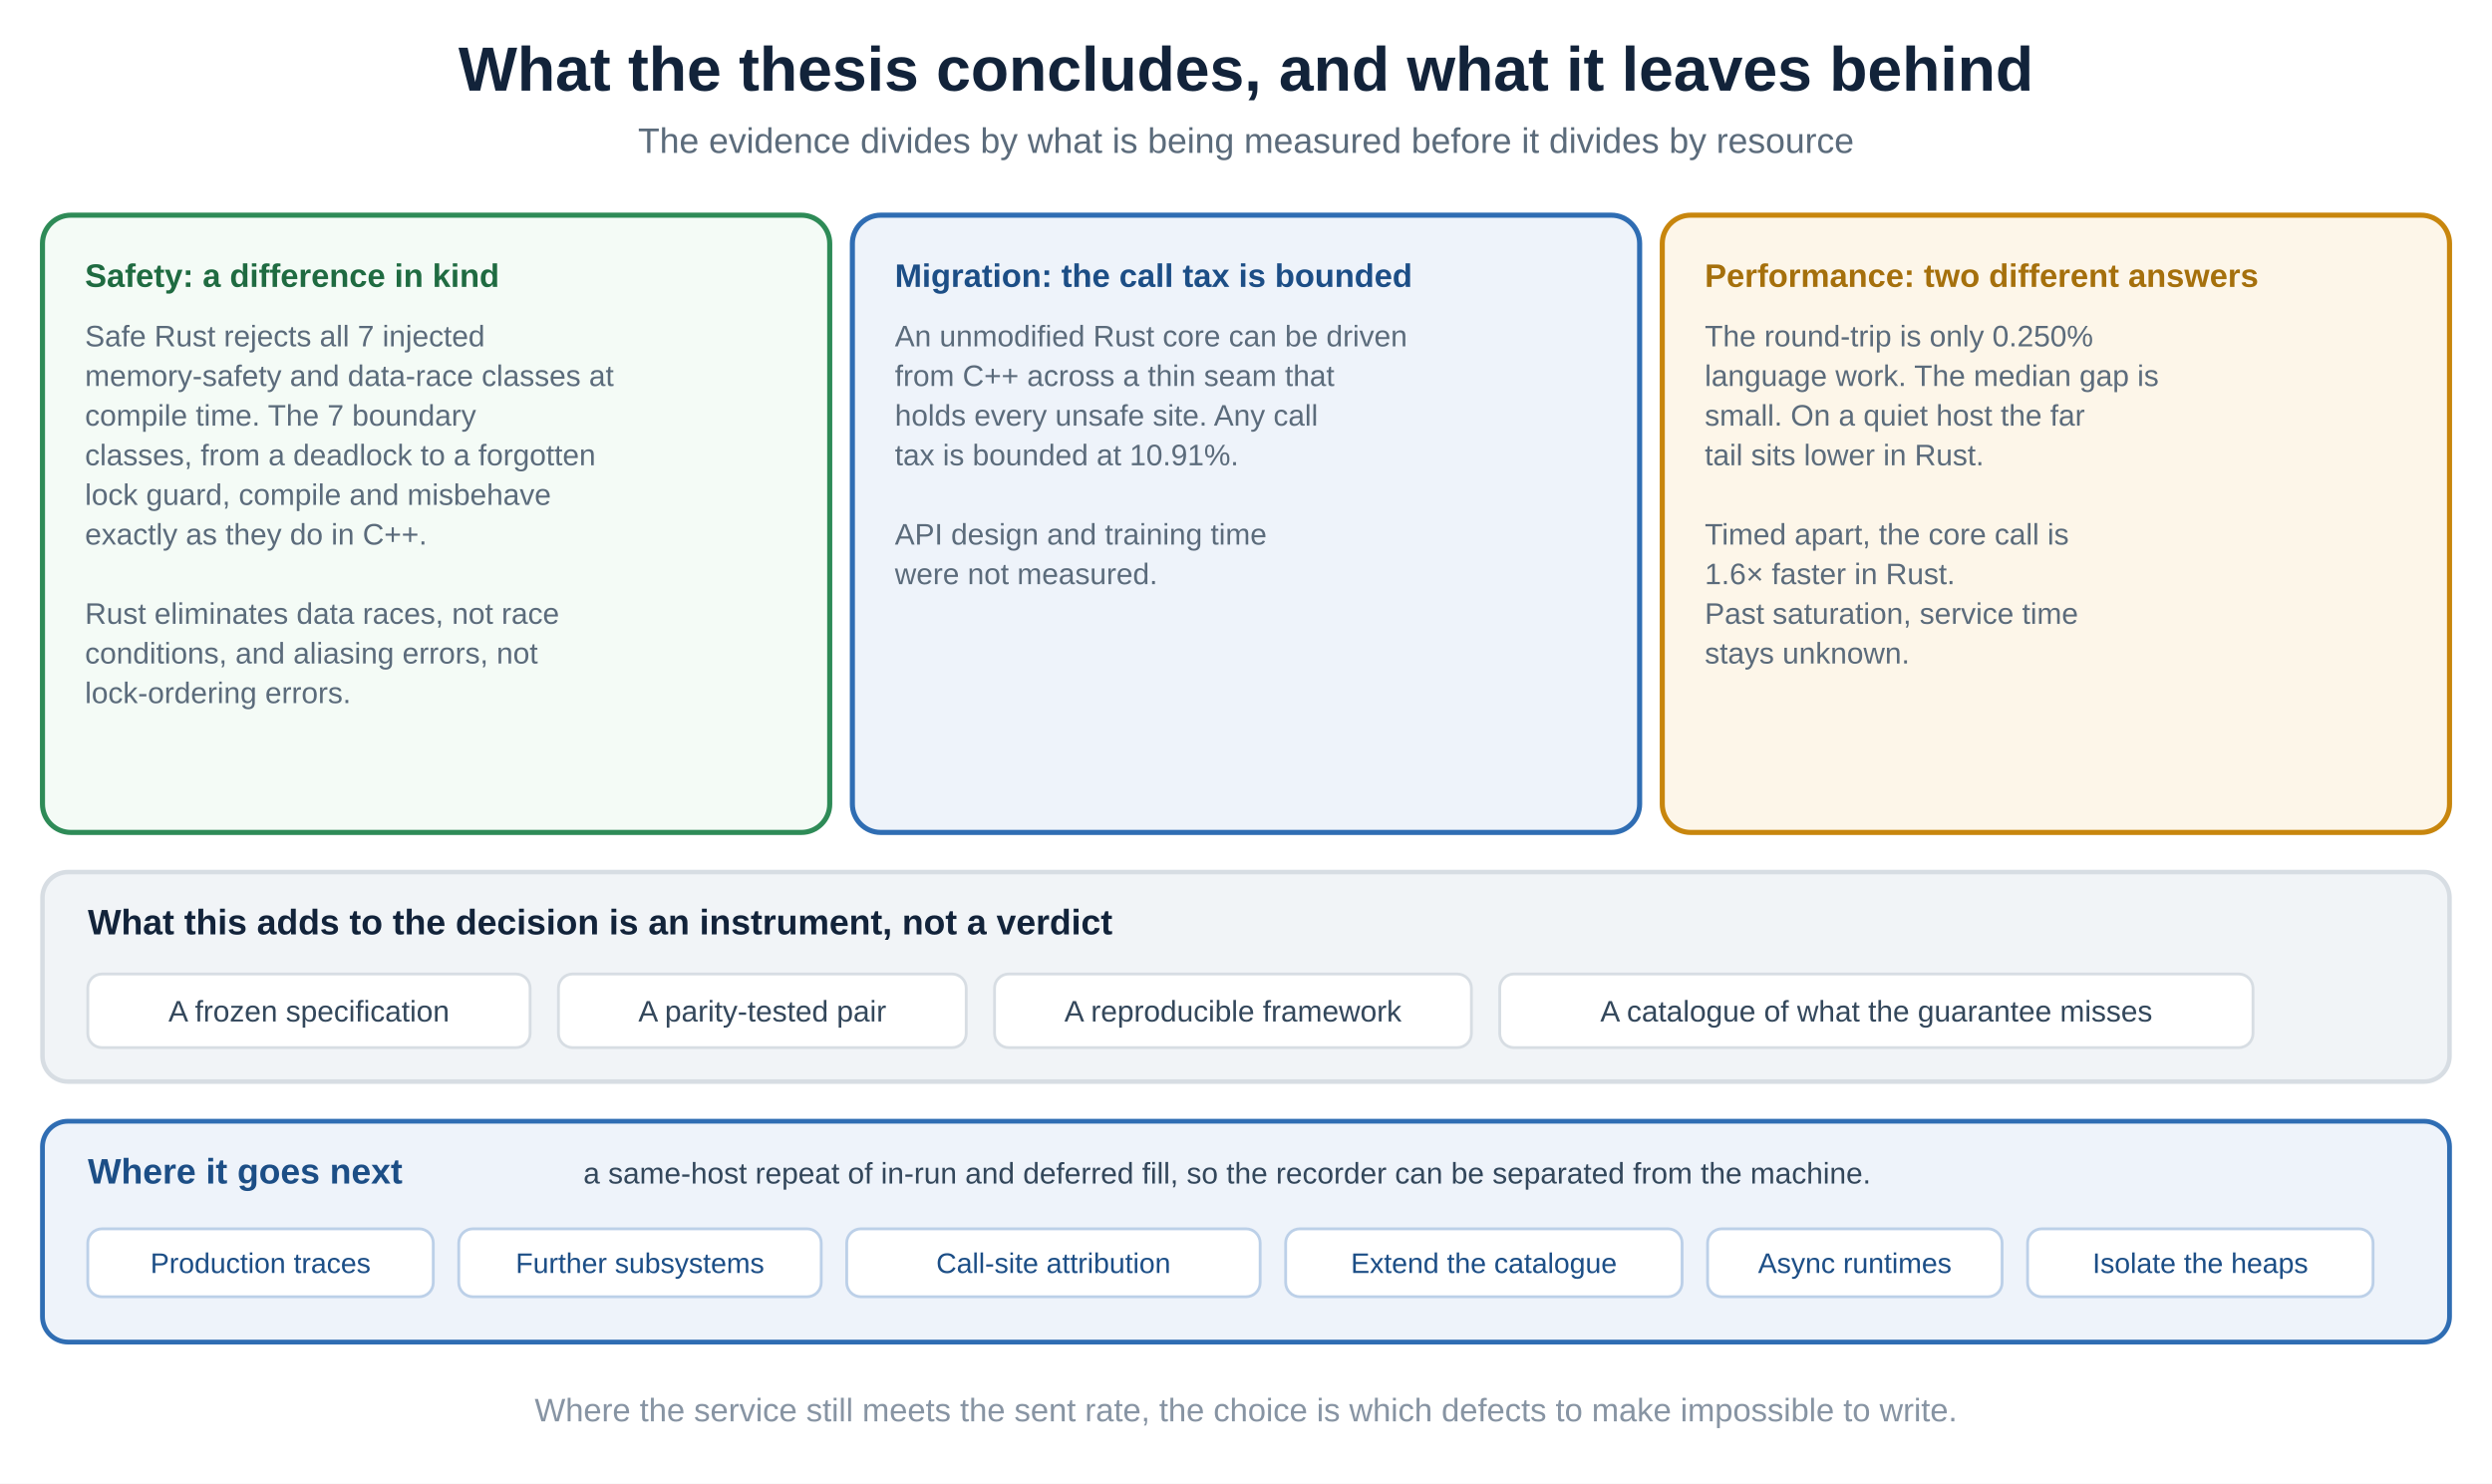
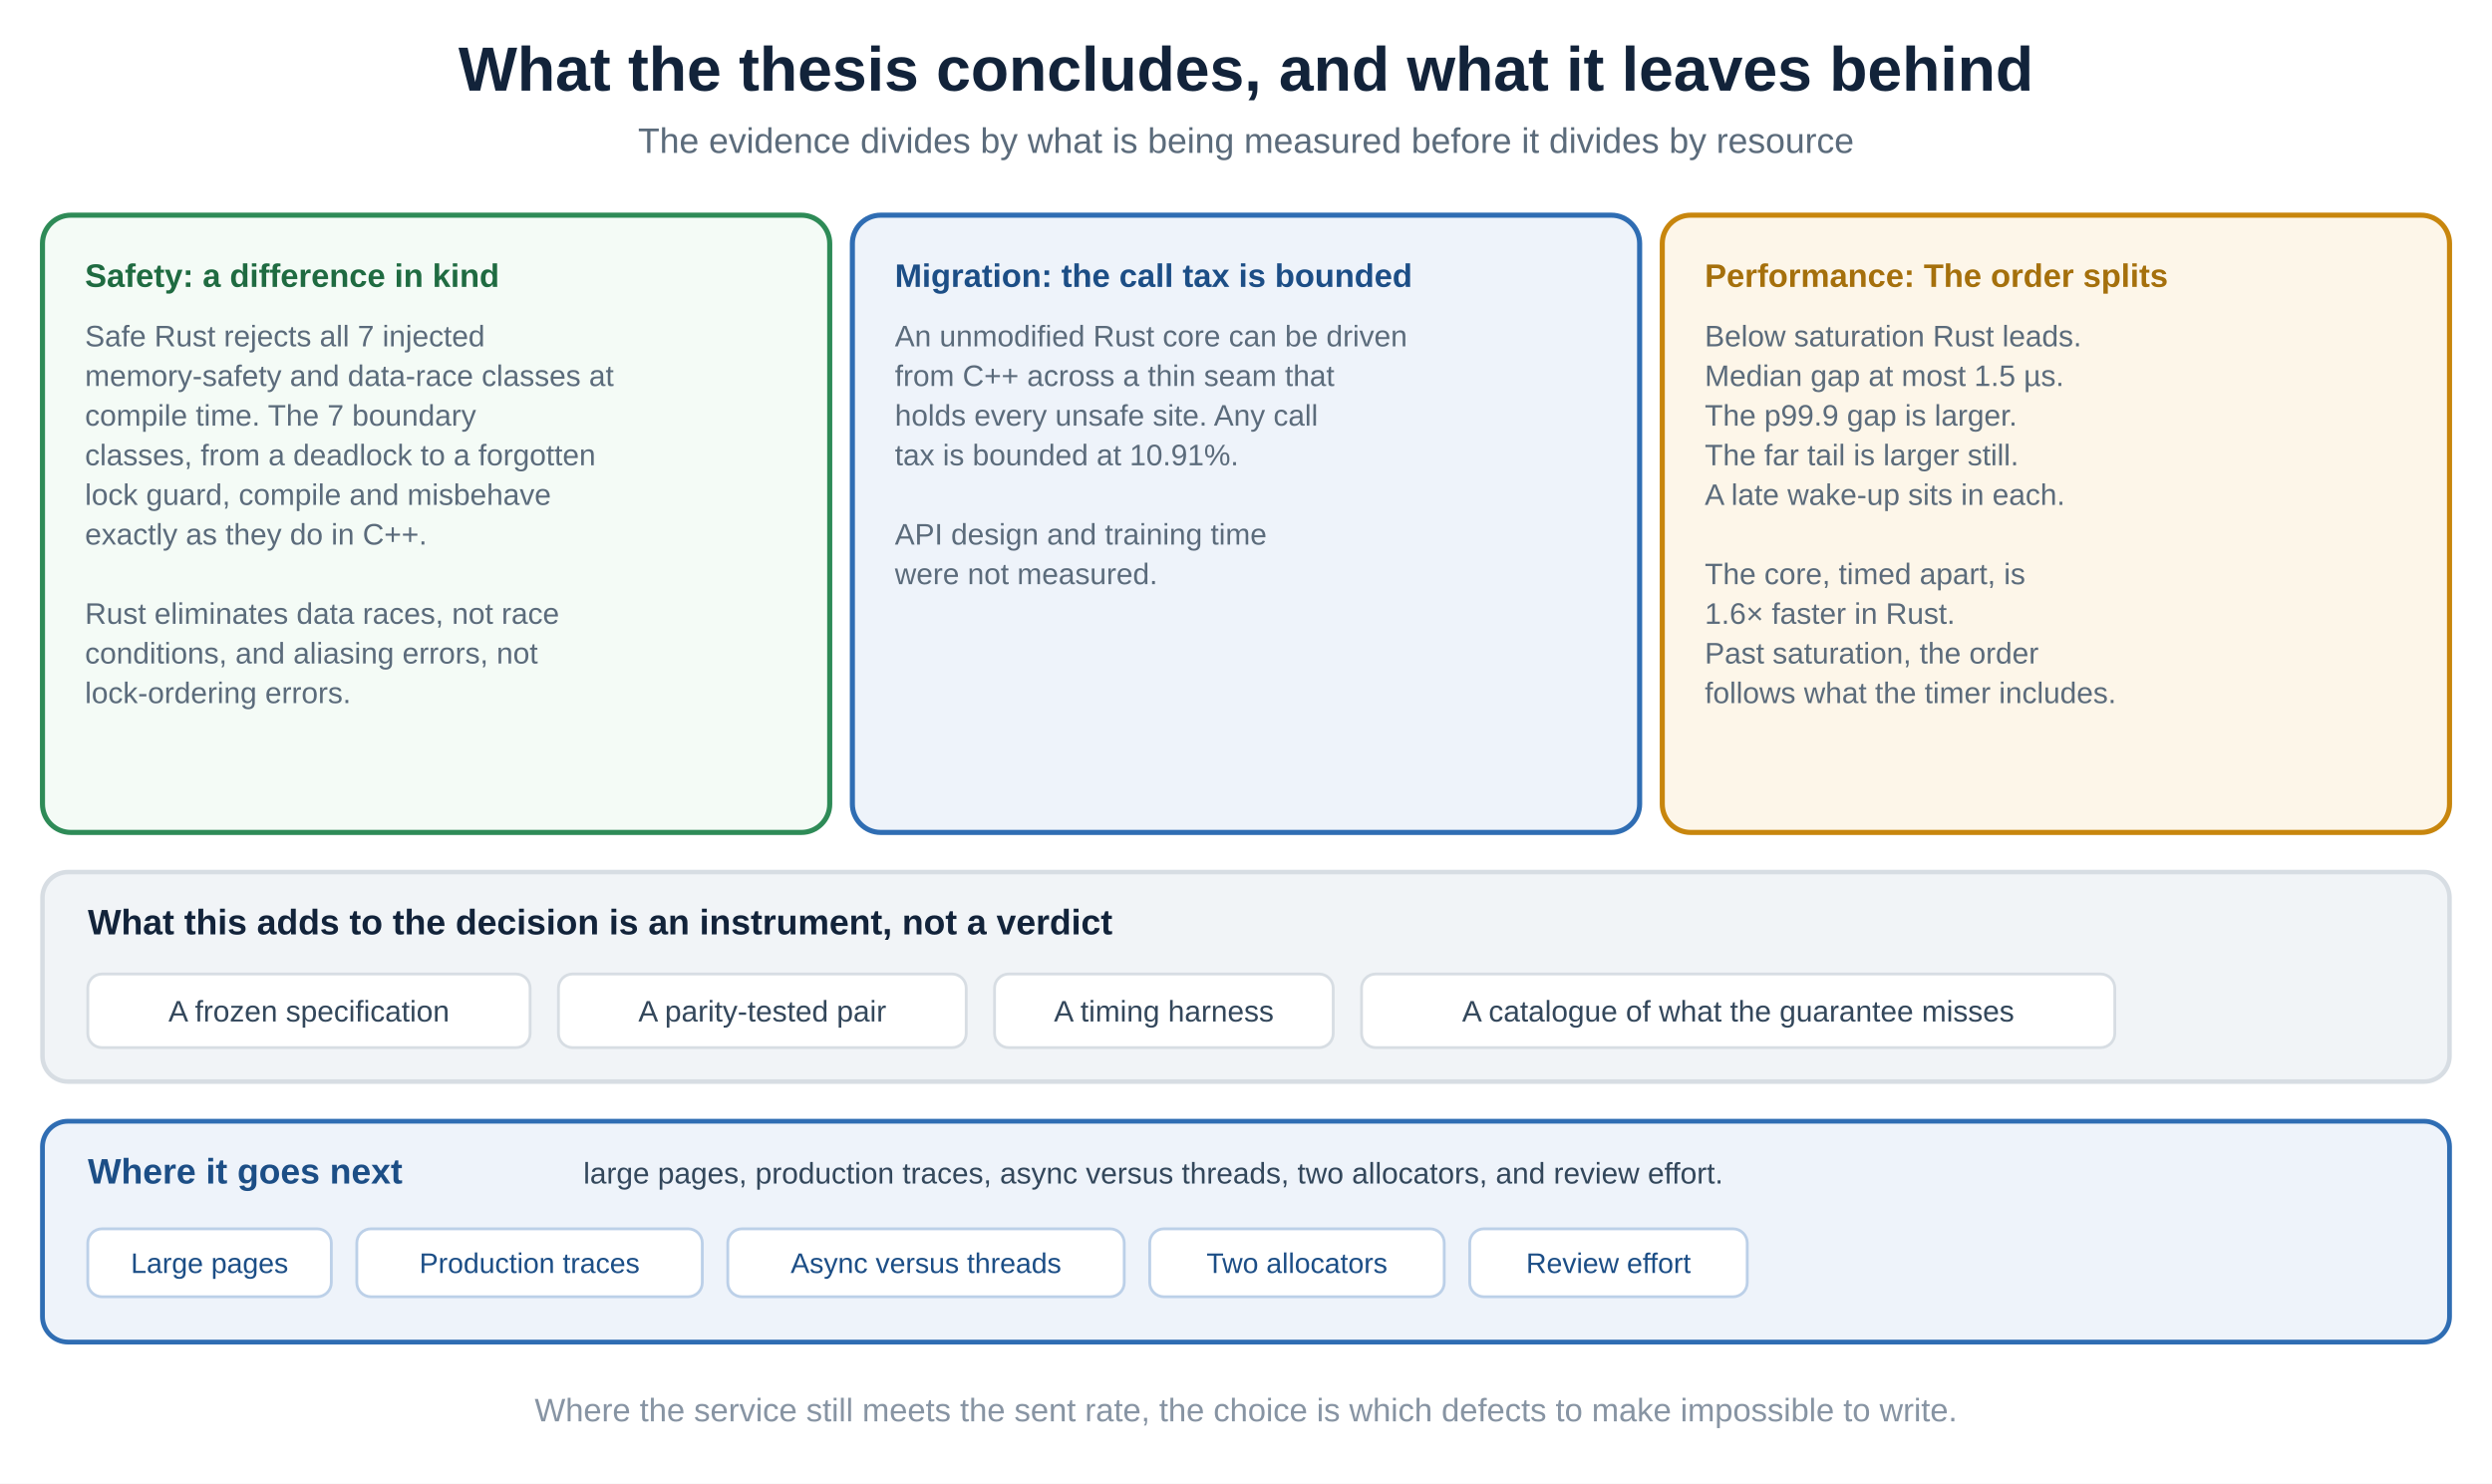
<svg xmlns="http://www.w3.org/2000/svg" viewBox="0 0 880 524" width="880" height="524" font-family="'Segoe UI','Helvetica Neue',Arial,sans-serif">
  <rect x="0" y="0" width="880" height="524" fill="#ffffff" />
  <text x="440.0" y="32" font-size="22" fill="#12233a" text-anchor="middle" font-weight="700">What the thesis concludes, and what it leaves behind</text>
  <text x="440.0" y="54" font-size="12.5" fill="#5b6b7b" text-anchor="middle">The evidence divides by what is being measured before it divides by resource</text>
  <rect x="15" y="76" width="278" height="218" rx="10" fill="#f4fbf6" stroke="#2e8b57" stroke-width="1.8" />
  <text x="30" y="101.325" font-size="11.5" fill="#1f6b41" font-weight="700">Safety: a difference in kind</text>
  <text x="30" y="122.325" font-size="10.5" fill="#5b6b7b">Safe Rust rejects all 7 injected</text>
  <text x="30" y="136.325" font-size="10.5" fill="#5b6b7b">memory-safety and data-race classes at</text>
  <text x="30" y="150.325" font-size="10.5" fill="#5b6b7b">compile time. The 7 boundary</text>
  <text x="30" y="164.325" font-size="10.5" fill="#5b6b7b">classes, from a deadlock to a forgotten</text>
  <text x="30" y="178.325" font-size="10.5" fill="#5b6b7b">lock guard, compile and misbehave</text>
  <text x="30" y="192.325" font-size="10.5" fill="#5b6b7b">exactly as they do in C++.</text>
  <text x="30" y="206.325" font-size="10.5" fill="#5b6b7b" />
  <text x="30" y="220.325" font-size="10.5" fill="#5b6b7b">Rust eliminates data races, not race</text>
  <text x="30" y="234.325" font-size="10.5" fill="#5b6b7b">conditions, and aliasing errors, not</text>
  <text x="30" y="248.325" font-size="10.5" fill="#5b6b7b">lock-ordering errors.</text>
  <rect x="301" y="76" width="278" height="218" rx="10" fill="#eef3fa" stroke="#2f6db3" stroke-width="1.8" />
  <text x="316" y="101.325" font-size="11.5" fill="#1c4e86" font-weight="700">Migration: the call tax is bounded</text>
  <text x="316" y="122.325" font-size="10.5" fill="#5b6b7b">An unmodified Rust core can be driven</text>
  <text x="316" y="136.325" font-size="10.5" fill="#5b6b7b">from C++ across a thin seam that</text>
  <text x="316" y="150.325" font-size="10.5" fill="#5b6b7b">holds every unsafe site. Any call</text>
  <text x="316" y="164.325" font-size="10.5" fill="#5b6b7b">tax is bounded at 10.91%.</text>
  <text x="316" y="178.325" font-size="10.5" fill="#5b6b7b" />
  <text x="316" y="192.325" font-size="10.5" fill="#5b6b7b">API design and training time</text>
  <text x="316" y="206.325" font-size="10.5" fill="#5b6b7b">were not measured.</text>
  <rect x="587" y="76" width="278" height="218" rx="10" fill="#fdf6e9" stroke="#c8860d" stroke-width="1.8" />
-   <text x="602" y="101.325" font-size="11.5" fill="#a5700c" font-weight="700">Performance: two different answers</text>
-   <text x="602" y="122.325" font-size="10.5" fill="#5b6b7b">The round-trip is only 0.250%</text>
-   <text x="602" y="136.325" font-size="10.5" fill="#5b6b7b">language work. The median gap is</text>
-   <text x="602" y="150.325" font-size="10.5" fill="#5b6b7b">small. On a quiet host the far</text>
-   <text x="602" y="164.325" font-size="10.5" fill="#5b6b7b">tail sits lower in Rust.</text>
-   <text x="602" y="178.325" font-size="10.5" fill="#5b6b7b" />
-   <text x="602" y="192.325" font-size="10.5" fill="#5b6b7b">Timed apart, the core call is</text>
-   <text x="602" y="206.325" font-size="10.5" fill="#5b6b7b">1.6× faster in Rust.</text>
-   <text x="602" y="220.325" font-size="10.5" fill="#5b6b7b">Past saturation, service time</text>
-   <text x="602" y="234.325" font-size="10.5" fill="#5b6b7b">stays unknown.</text>
+   <text x="602" y="101.325" font-size="11.5" fill="#a5700c" font-weight="700">Performance: The order splits</text>
+   <text x="602" y="122.325" font-size="10.5" fill="#5b6b7b">Below saturation Rust leads.</text>
+   <text x="602" y="136.325" font-size="10.5" fill="#5b6b7b">Median gap at most 1.5 µs.</text>
+   <text x="602" y="150.325" font-size="10.5" fill="#5b6b7b">The p99.9 gap is larger.</text>
+   <text x="602" y="164.325" font-size="10.5" fill="#5b6b7b">The far tail is larger still.</text>
+   <text x="602" y="178.325" font-size="10.5" fill="#5b6b7b">A late wake-up sits in each.</text>
+   <text x="602" y="192.325" font-size="10.5" fill="#5b6b7b" />
+   <text x="602" y="206.325" font-size="10.5" fill="#5b6b7b">The core, timed apart, is</text>
+   <text x="602" y="220.325" font-size="10.5" fill="#5b6b7b">1.6× faster in Rust.</text>
+   <text x="602" y="234.325" font-size="10.5" fill="#5b6b7b">Past saturation, the order</text>
+   <text x="602" y="248.325" font-size="10.5" fill="#5b6b7b">follows what the timer includes.</text>
  <rect x="15" y="308" width="850" height="74" rx="9" fill="#f1f4f7" stroke="#d7dde3" stroke-width="1.6" />
  <text x="31" y="330" font-size="12.5" fill="#12233a" font-weight="700">What this adds to the decision is an instrument, not a verdict</text>
  <rect x="31" y="344" width="156.2" height="26" rx="5" fill="#ffffff" stroke="#d7dde3" stroke-width="1.0" />
  <text x="109.1" y="360.78" font-size="10.5" fill="#33475b" text-anchor="middle">A frozen specification</text>
  <rect x="197.2" y="344" width="144.0" height="26" rx="5" fill="#ffffff" stroke="#d7dde3" stroke-width="1.0" />
  <text x="269.2" y="360.78" font-size="10.5" fill="#33475b" text-anchor="middle">A parity-tested pair</text>
-   <rect x="351.2" y="344" width="168.4" height="26" rx="5" fill="#ffffff" stroke="#d7dde3" stroke-width="1.0" />
-   <text x="435.4" y="360.78" font-size="10.5" fill="#33475b" text-anchor="middle">A reproducible framework</text>
-   <rect x="529.6" y="344" width="266.0" height="26" rx="5" fill="#ffffff" stroke="#d7dde3" stroke-width="1.0" />
-   <text x="662.6" y="360.78" font-size="10.5" fill="#33475b" text-anchor="middle">A catalogue of what the guarantee misses</text>
+   <rect x="351.2" y="344" width="119.6" height="26" rx="5" fill="#ffffff" stroke="#d7dde3" stroke-width="1.0" />
+   <text x="411.0" y="360.78" font-size="10.5" fill="#33475b" text-anchor="middle">A timing harness</text>
+   <rect x="480.8" y="344" width="266.0" height="26" rx="5" fill="#ffffff" stroke="#d7dde3" stroke-width="1.0" />
+   <text x="613.8" y="360.78" font-size="10.5" fill="#33475b" text-anchor="middle">A catalogue of what the guarantee misses</text>
  <rect x="15" y="396" width="850" height="78" rx="9" fill="#eef3fa" stroke="#2f6db3" stroke-width="1.7" />
  <text x="31" y="418" font-size="12.5" fill="#1c4e86" font-weight="700">Where it goes next</text>
-   <text x="206" y="418" font-size="10.5" fill="#33475b">a same-host repeat of in-run and deferred fill, so the recorder can be separated from the machine.</text>
-   <rect x="31" y="434" width="122.0" height="24" rx="5" fill="#ffffff" stroke="#bcd0e8" stroke-width="1.0" />
-   <text x="92.0" y="449.6" font-size="10" fill="#1c4e86" text-anchor="middle">Production traces</text>
-   <rect x="162.0" y="434" width="128.0" height="24" rx="5" fill="#ffffff" stroke="#bcd0e8" stroke-width="1.0" />
-   <text x="226.0" y="449.6" font-size="10" fill="#1c4e86" text-anchor="middle">Further subsystems</text>
-   <rect x="299.0" y="434" width="146.0" height="24" rx="5" fill="#ffffff" stroke="#bcd0e8" stroke-width="1.0" />
-   <text x="372.0" y="449.6" font-size="10" fill="#1c4e86" text-anchor="middle">Call-site attribution</text>
-   <rect x="454.0" y="434" width="140.0" height="24" rx="5" fill="#ffffff" stroke="#bcd0e8" stroke-width="1.0" />
-   <text x="524.0" y="449.6" font-size="10" fill="#1c4e86" text-anchor="middle">Extend the catalogue</text>
-   <rect x="603.0" y="434" width="104.0" height="24" rx="5" fill="#ffffff" stroke="#bcd0e8" stroke-width="1.0" />
-   <text x="655.0" y="449.6" font-size="10" fill="#1c4e86" text-anchor="middle">Async runtimes</text>
-   <rect x="716.0" y="434" width="122.0" height="24" rx="5" fill="#ffffff" stroke="#bcd0e8" stroke-width="1.0" />
-   <text x="777.0" y="449.6" font-size="10" fill="#1c4e86" text-anchor="middle">Isolate the heaps</text>
+   <text x="206" y="418" font-size="10.5" fill="#33475b">large pages, production traces, async versus threads, two allocators, and review effort.</text>
+   <rect x="31" y="434" width="86.0" height="24" rx="5" fill="#ffffff" stroke="#bcd0e8" stroke-width="1.0" />
+   <text x="74.0" y="449.6" font-size="10" fill="#1c4e86" text-anchor="middle">Large pages</text>
+   <rect x="126.0" y="434" width="122.0" height="24" rx="5" fill="#ffffff" stroke="#bcd0e8" stroke-width="1.0" />
+   <text x="187.0" y="449.6" font-size="10" fill="#1c4e86" text-anchor="middle">Production traces</text>
+   <rect x="257.0" y="434" width="140.0" height="24" rx="5" fill="#ffffff" stroke="#bcd0e8" stroke-width="1.0" />
+   <text x="327.0" y="449.6" font-size="10" fill="#1c4e86" text-anchor="middle">Async versus threads</text>
+   <rect x="406.0" y="434" width="104.0" height="24" rx="5" fill="#ffffff" stroke="#bcd0e8" stroke-width="1.0" />
+   <text x="458.0" y="449.6" font-size="10" fill="#1c4e86" text-anchor="middle">Two allocators</text>
+   <rect x="519.0" y="434" width="98.0" height="24" rx="5" fill="#ffffff" stroke="#bcd0e8" stroke-width="1.0" />
+   <text x="568.0" y="449.6" font-size="10" fill="#1c4e86" text-anchor="middle">Review effort</text>
  <text x="440.0" y="502" font-size="11.5" fill="#8794a3" text-anchor="middle">Where the service still meets the sent rate, the choice is which defects to make impossible to write.</text>
</svg>
